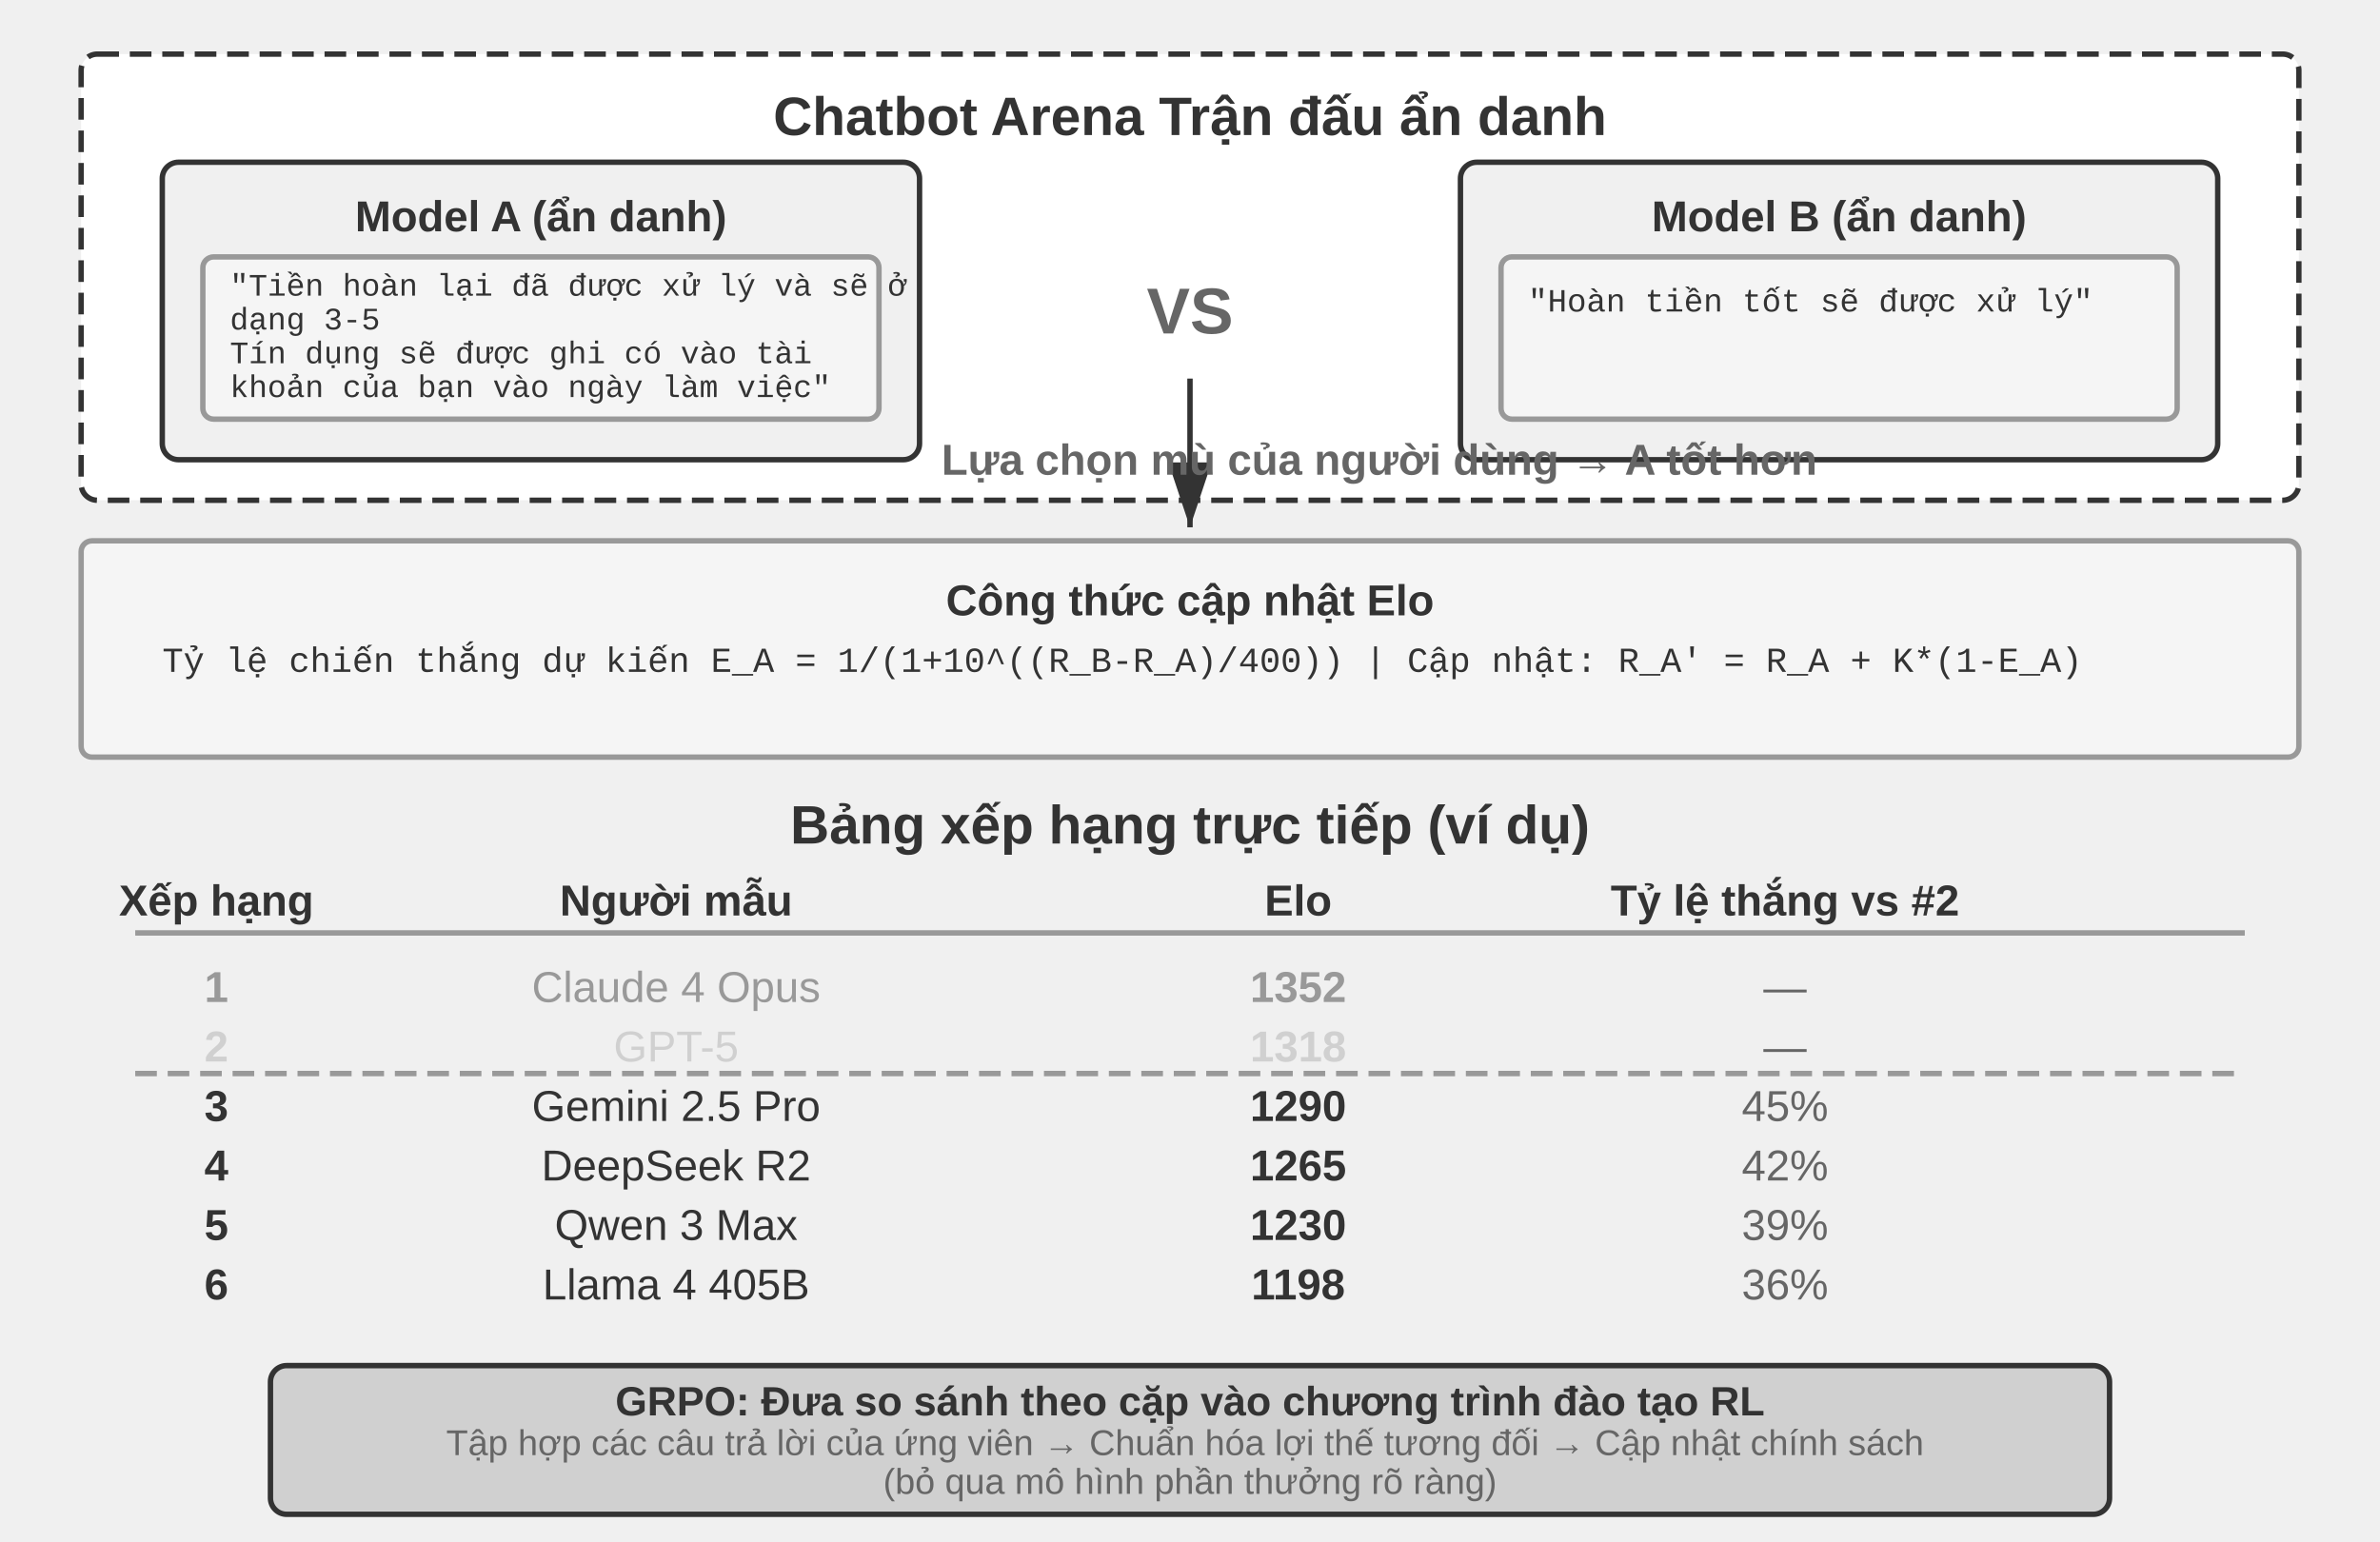
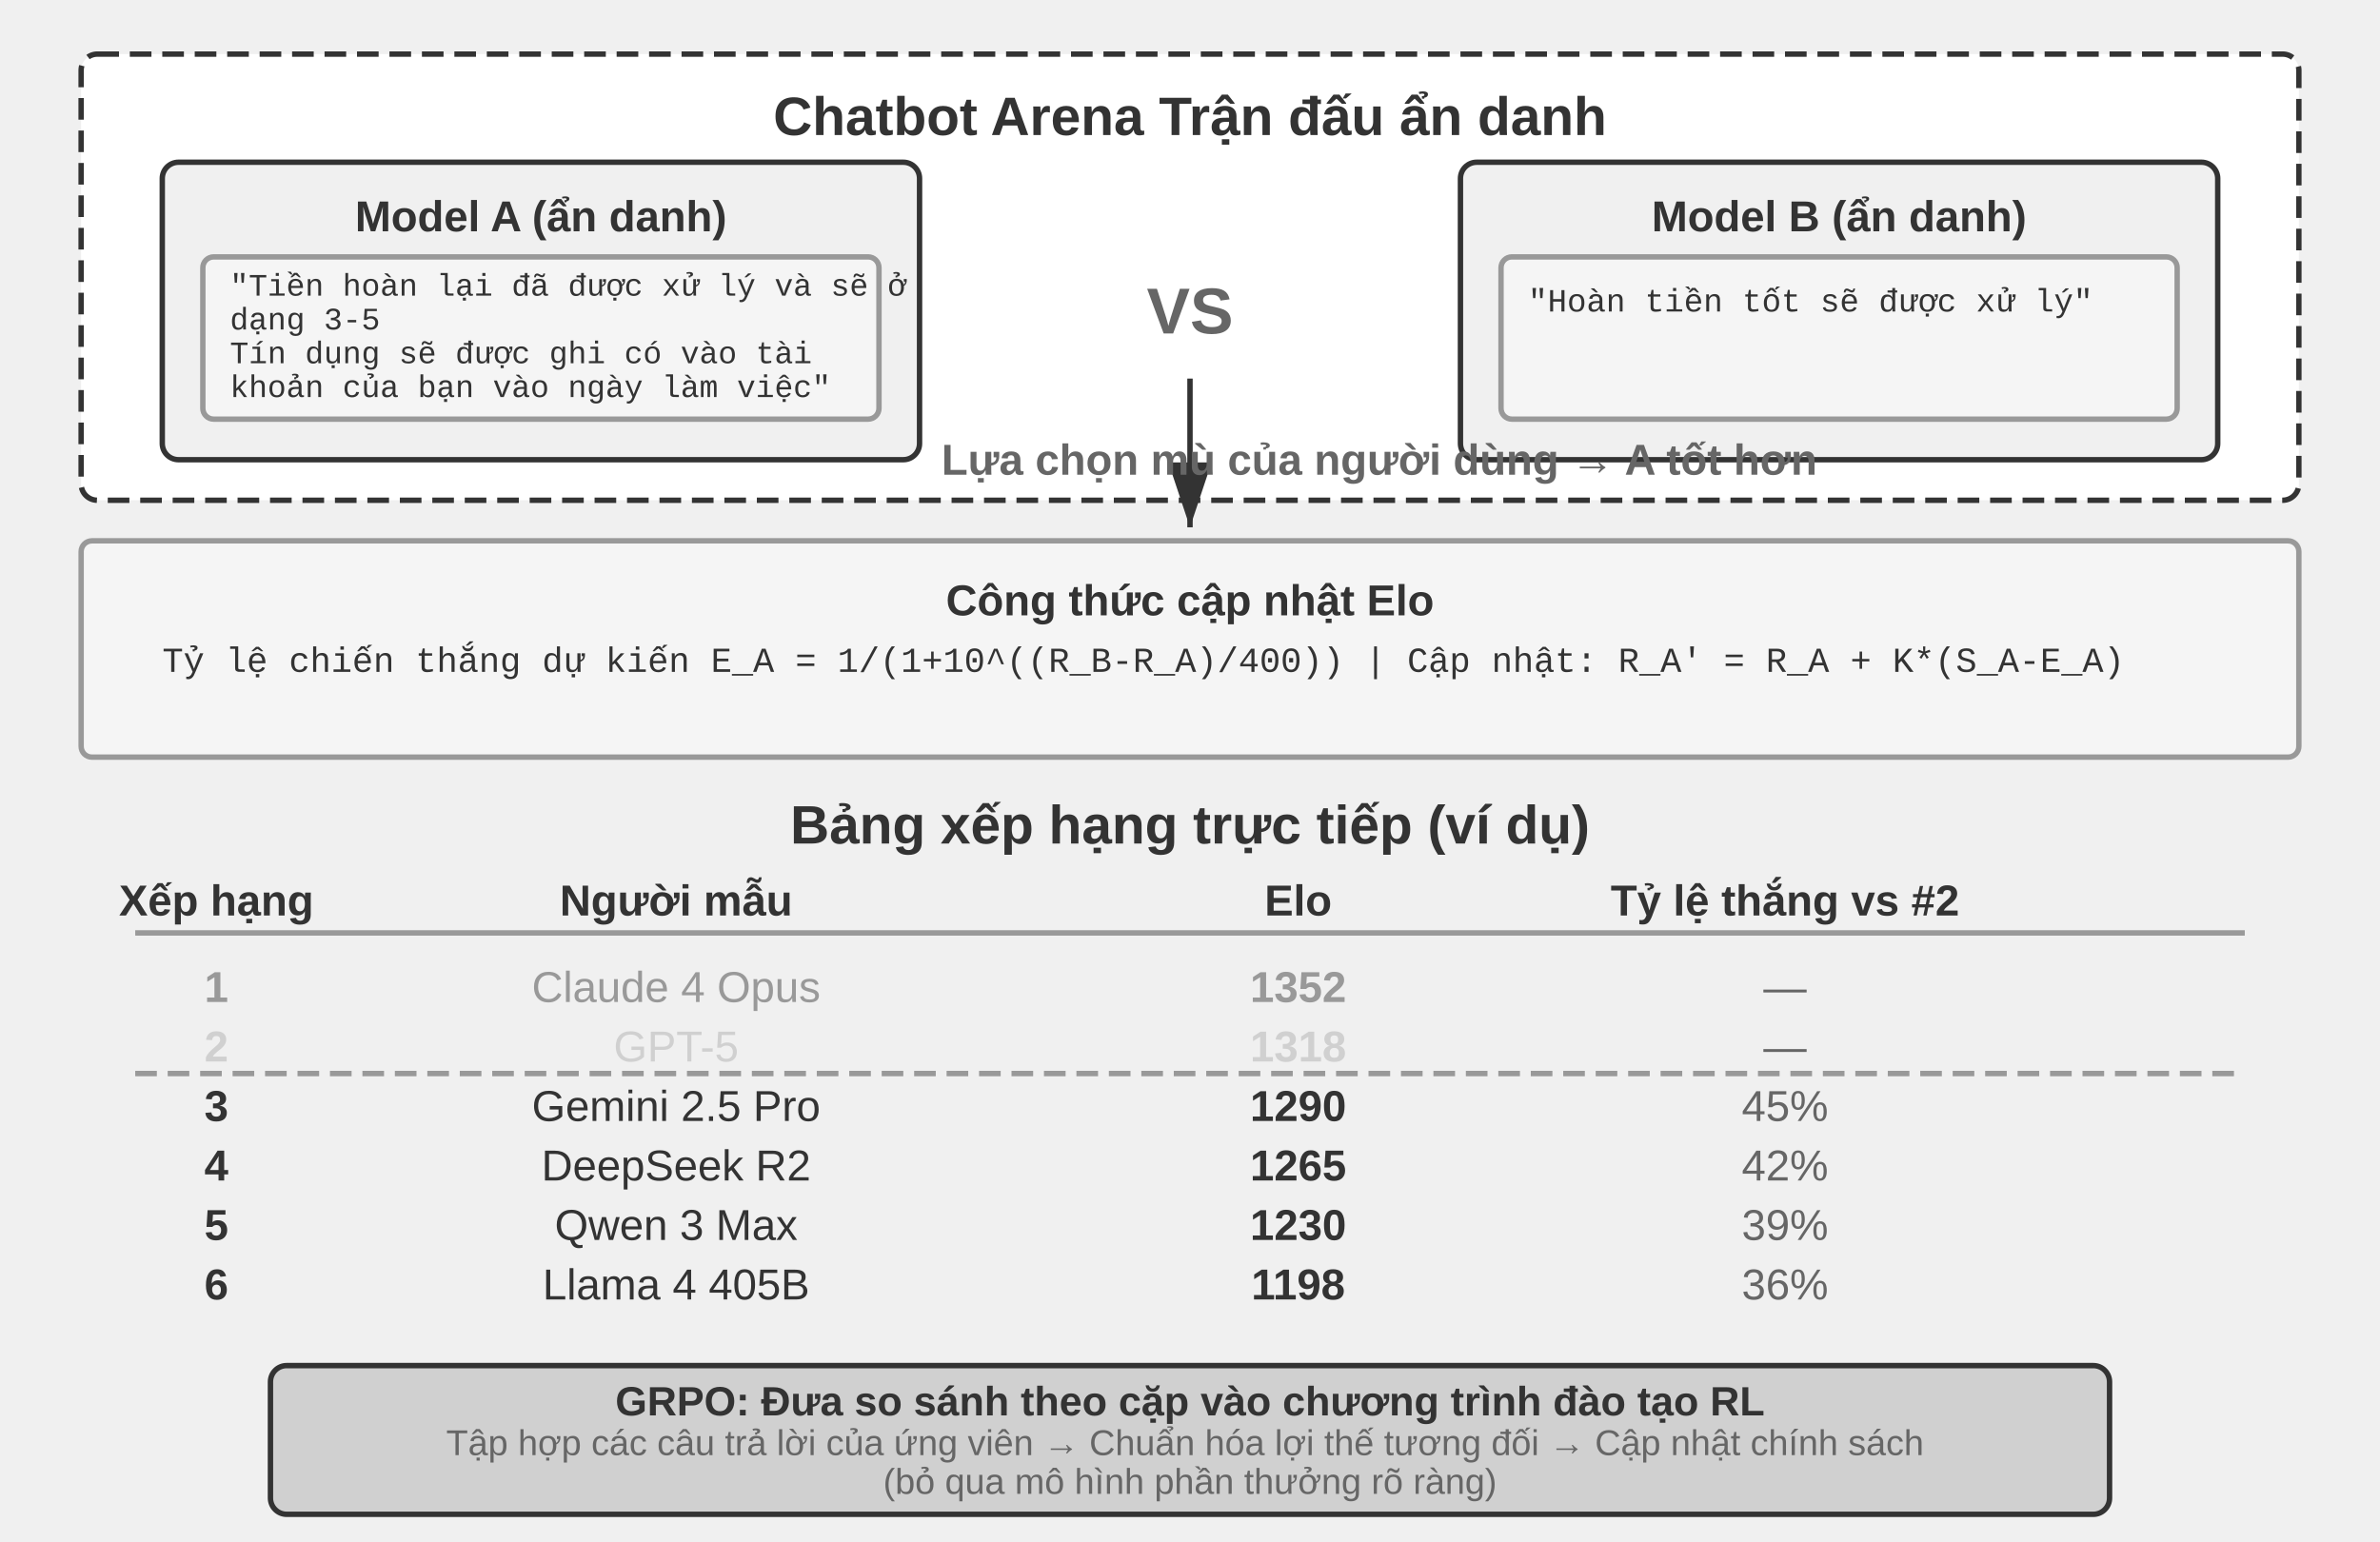
<svg xmlns="http://www.w3.org/2000/svg" viewBox="0 40 880 570" width="880" height="570" style="background:#ffffff">
  <defs>
    <marker id="ah" markerWidth="12" markerHeight="8" refX="12" refY="4" orient="auto">
      <polygon points="0 0, 12 4, 0 8" fill="#333333" />
    </marker>
    <marker id="ah-light" markerWidth="12" markerHeight="8" refX="12" refY="4" orient="auto">
      <polygon points="0 0, 12 4, 0 8" fill="#999999" />
    </marker>
  </defs>
  <rect x="30" y="60" width="820" height="165" rx="6" fill="#ffffff" stroke="#333333" stroke-width="2" stroke-dasharray="8,4" />
  <text x="440" y="83" font-family="Arial, 'Helvetica Neue', Helvetica, 'PingFang SC', 'Microsoft YaHei', sans-serif" font-size="20" fill="#333333" text-anchor="middle" dominant-baseline="central" font-weight="bold">Chatbot Arena Trận đấu ẩn danh</text>
  <rect x="60" y="100" width="280" height="110" rx="6" fill="#f0f0f0" stroke="#333333" stroke-width="2" />
  <text x="200" y="120" font-family="Arial, 'Helvetica Neue', Helvetica, 'PingFang SC', 'Microsoft YaHei', sans-serif" font-size="16" fill="#333333" text-anchor="middle" dominant-baseline="central" font-weight="bold">Model A (ẩn danh)</text>
  <rect x="75" y="135" width="250" height="60" rx="4" fill="#f5f5f5" stroke="#999999" stroke-width="2" />
  <text x="85" y="0" font-family="'Courier New', Courier, monospace" font-size="11.57" fill="#333333" text-anchor="start" dominant-baseline="central">
    <tspan x="85" dy="146.26">"Tiền hoàn lại đã được xử lý và sẽ ở</tspan>
    <tspan x="85" dy="12.5">dạng 3-5</tspan>
  </text>
  <text x="85" y="0" font-family="'Courier New', Courier, monospace" font-size="11.57" fill="#333333" text-anchor="start" dominant-baseline="central">
    <tspan x="85" dy="171.25">Tín dụng sẽ được ghi có vào tài</tspan>
    <tspan x="85" dy="12.5">khoản của bạn vào ngày làm việc"</tspan>
  </text>
  <text x="440" y="155" font-family="Arial, 'Helvetica Neue', Helvetica, 'PingFang SC', 'Microsoft YaHei', sans-serif" font-size="24" fill="#666666" text-anchor="middle" dominant-baseline="central" font-weight="bold">VS</text>
  <rect x="540" y="100" width="280" height="110" rx="6" fill="#f0f0f0" stroke="#333333" stroke-width="2" />
  <text x="680" y="120" font-family="Arial, 'Helvetica Neue', Helvetica, 'PingFang SC', 'Microsoft YaHei', sans-serif" font-size="16" fill="#333333" text-anchor="middle" dominant-baseline="central" font-weight="bold">Model B (ẩn danh)</text>
  <rect x="555" y="135" width="250" height="60" rx="4" fill="#f5f5f5" stroke="#999999" stroke-width="2" />
  <text x="565" y="152" font-family="'Courier New', Courier, monospace" font-size="12" fill="#333333" text-anchor="start" dominant-baseline="central">"Hoàn tiền tốt sẽ được xử lý"</text>
  <text x="565" y="170" font-family="'Courier New', Courier, monospace" font-size="12" fill="#333333" text-anchor="start" dominant-baseline="central" />
  <line x1="440" y1="180" x2="440" y2="235" stroke="#333333" stroke-width="2" marker-end="url(#ah)" />
  <text x="510" y="210" font-family="Arial, 'Helvetica Neue', Helvetica, 'PingFang SC', 'Microsoft YaHei', sans-serif" font-size="16" fill="#666666" text-anchor="middle" dominant-baseline="central" font-weight="bold">Lựa chọn mù của người dùng → A tốt hơn</text>
  <rect x="30" y="240" width="820" height="80" rx="4" fill="#f5f5f5" stroke="#999999" stroke-width="2" />
  <text x="440" y="262" font-family="Arial, 'Helvetica Neue', Helvetica, 'PingFang SC', 'Microsoft YaHei', sans-serif" font-size="16" fill="#333333" text-anchor="middle" dominant-baseline="central" font-weight="bold">Công thức cập nhật Elo</text>
-   <text x="60" y="285" font-family="'Courier New', Courier, monospace" font-size="13" fill="#333333" text-anchor="start" dominant-baseline="central">Tỷ lệ chiến thắng dự kiến ​​E_A = 1/(1+10^((R_B-R_A)/400)) | Cập nhật: R_A' = R_A + K*(1-E_A)</text>
+   <text x="60" y="285" font-family="'Courier New', Courier, monospace" font-size="13" fill="#333333" text-anchor="start" dominant-baseline="central">Tỷ lệ chiến thắng dự kiến ​​E_A = 1/(1+10^((R_B-R_A)/400)) | Cập nhật: R_A' = R_A + K*(S_A-E_A)</text>
  <text x="440" y="345" font-family="Arial, 'Helvetica Neue', Helvetica, 'PingFang SC', 'Microsoft YaHei', sans-serif" font-size="20" fill="#333333" text-anchor="middle" dominant-baseline="central" font-weight="bold">Bảng xếp hạng trực tiếp (ví dụ)</text>
  <text x="80" y="373" font-family="Arial, 'Helvetica Neue', Helvetica, 'PingFang SC', 'Microsoft YaHei', sans-serif" font-size="16" fill="#333333" text-anchor="middle" dominant-baseline="central" font-weight="bold">Xếp hạng</text>
  <text x="250" y="373" font-family="Arial, 'Helvetica Neue', Helvetica, 'PingFang SC', 'Microsoft YaHei', sans-serif" font-size="16" fill="#333333" text-anchor="middle" dominant-baseline="central" font-weight="bold">Người mẫu</text>
  <text x="480" y="373" font-family="Arial, 'Helvetica Neue', Helvetica, 'PingFang SC', 'Microsoft YaHei', sans-serif" font-size="16" fill="#333333" text-anchor="middle" dominant-baseline="central" font-weight="bold">Elo</text>
  <text x="660" y="373" font-family="Arial, 'Helvetica Neue', Helvetica, 'PingFang SC', 'Microsoft YaHei', sans-serif" font-size="16" fill="#333333" text-anchor="middle" dominant-baseline="central" font-weight="bold">Tỷ lệ thắng vs #2</text>
  <line x1="50" y1="385" x2="830" y2="385" stroke="#999999" stroke-width="2" />
  <text x="80" y="405" font-family="Arial, 'Helvetica Neue', Helvetica, 'PingFang SC', 'Microsoft YaHei', sans-serif" font-size="16" fill="#999999" text-anchor="middle" dominant-baseline="central" font-weight="bold">1</text>
  <text x="250" y="405" font-family="Arial, 'Helvetica Neue', Helvetica, 'PingFang SC', 'Microsoft YaHei', sans-serif" font-size="16" fill="#999999" text-anchor="middle" dominant-baseline="central" font-weight="normal">Claude 4 Opus</text>
  <text x="480" y="405" font-family="Arial, 'Helvetica Neue', Helvetica, 'PingFang SC', 'Microsoft YaHei', sans-serif" font-size="16" fill="#999999" text-anchor="middle" dominant-baseline="central" font-weight="bold">1352</text>
  <text x="660" y="405" font-family="Arial, 'Helvetica Neue', Helvetica, 'PingFang SC', 'Microsoft YaHei', sans-serif" font-size="16" fill="#666666" text-anchor="middle" dominant-baseline="central" font-weight="normal">—</text>
  <text x="80" y="427" font-family="Arial, 'Helvetica Neue', Helvetica, 'PingFang SC', 'Microsoft YaHei', sans-serif" font-size="16" fill="#d0d0d0" text-anchor="middle" dominant-baseline="central" font-weight="bold">2</text>
  <text x="250" y="427" font-family="Arial, 'Helvetica Neue', Helvetica, 'PingFang SC', 'Microsoft YaHei', sans-serif" font-size="16" fill="#d0d0d0" text-anchor="middle" dominant-baseline="central" font-weight="normal">GPT-5</text>
  <text x="480" y="427" font-family="Arial, 'Helvetica Neue', Helvetica, 'PingFang SC', 'Microsoft YaHei', sans-serif" font-size="16" fill="#d0d0d0" text-anchor="middle" dominant-baseline="central" font-weight="bold">1318</text>
  <text x="660" y="427" font-family="Arial, 'Helvetica Neue', Helvetica, 'PingFang SC', 'Microsoft YaHei', sans-serif" font-size="16" fill="#666666" text-anchor="middle" dominant-baseline="central" font-weight="normal">—</text>
  <text x="80" y="449" font-family="Arial, 'Helvetica Neue', Helvetica, 'PingFang SC', 'Microsoft YaHei', sans-serif" font-size="16" fill="#333333" text-anchor="middle" dominant-baseline="central" font-weight="bold">3</text>
  <text x="250" y="449" font-family="Arial, 'Helvetica Neue', Helvetica, 'PingFang SC', 'Microsoft YaHei', sans-serif" font-size="16" fill="#333333" text-anchor="middle" dominant-baseline="central" font-weight="normal">Gemini 2.5 Pro</text>
  <text x="480" y="449" font-family="Arial, 'Helvetica Neue', Helvetica, 'PingFang SC', 'Microsoft YaHei', sans-serif" font-size="16" fill="#333333" text-anchor="middle" dominant-baseline="central" font-weight="bold">1290</text>
  <text x="660" y="449" font-family="Arial, 'Helvetica Neue', Helvetica, 'PingFang SC', 'Microsoft YaHei', sans-serif" font-size="16" fill="#666666" text-anchor="middle" dominant-baseline="central" font-weight="normal">45%</text>
  <text x="80" y="471" font-family="Arial, 'Helvetica Neue', Helvetica, 'PingFang SC', 'Microsoft YaHei', sans-serif" font-size="16" fill="#333333" text-anchor="middle" dominant-baseline="central" font-weight="bold">4</text>
  <text x="250" y="471" font-family="Arial, 'Helvetica Neue', Helvetica, 'PingFang SC', 'Microsoft YaHei', sans-serif" font-size="16" fill="#333333" text-anchor="middle" dominant-baseline="central" font-weight="normal">DeepSeek R2</text>
  <text x="480" y="471" font-family="Arial, 'Helvetica Neue', Helvetica, 'PingFang SC', 'Microsoft YaHei', sans-serif" font-size="16" fill="#333333" text-anchor="middle" dominant-baseline="central" font-weight="bold">1265</text>
  <text x="660" y="471" font-family="Arial, 'Helvetica Neue', Helvetica, 'PingFang SC', 'Microsoft YaHei', sans-serif" font-size="16" fill="#666666" text-anchor="middle" dominant-baseline="central" font-weight="normal">42%</text>
  <text x="80" y="493" font-family="Arial, 'Helvetica Neue', Helvetica, 'PingFang SC', 'Microsoft YaHei', sans-serif" font-size="16" fill="#333333" text-anchor="middle" dominant-baseline="central" font-weight="bold">5</text>
  <text x="250" y="493" font-family="Arial, 'Helvetica Neue', Helvetica, 'PingFang SC', 'Microsoft YaHei', sans-serif" font-size="16" fill="#333333" text-anchor="middle" dominant-baseline="central" font-weight="normal">Qwen 3 Max</text>
  <text x="480" y="493" font-family="Arial, 'Helvetica Neue', Helvetica, 'PingFang SC', 'Microsoft YaHei', sans-serif" font-size="16" fill="#333333" text-anchor="middle" dominant-baseline="central" font-weight="bold">1230</text>
  <text x="660" y="493" font-family="Arial, 'Helvetica Neue', Helvetica, 'PingFang SC', 'Microsoft YaHei', sans-serif" font-size="16" fill="#666666" text-anchor="middle" dominant-baseline="central" font-weight="normal">39%</text>
  <text x="80" y="515" font-family="Arial, 'Helvetica Neue', Helvetica, 'PingFang SC', 'Microsoft YaHei', sans-serif" font-size="16" fill="#333333" text-anchor="middle" dominant-baseline="central" font-weight="bold">6</text>
  <text x="250" y="515" font-family="Arial, 'Helvetica Neue', Helvetica, 'PingFang SC', 'Microsoft YaHei', sans-serif" font-size="16" fill="#333333" text-anchor="middle" dominant-baseline="central" font-weight="normal">Llama 4 405B</text>
  <text x="480" y="515" font-family="Arial, 'Helvetica Neue', Helvetica, 'PingFang SC', 'Microsoft YaHei', sans-serif" font-size="16" fill="#333333" text-anchor="middle" dominant-baseline="central" font-weight="bold">1198</text>
  <text x="660" y="515" font-family="Arial, 'Helvetica Neue', Helvetica, 'PingFang SC', 'Microsoft YaHei', sans-serif" font-size="16" fill="#666666" text-anchor="middle" dominant-baseline="central" font-weight="normal">36%</text>
  <line x1="50" y1="437" x2="830" y2="437" stroke="#999999" stroke-width="2" stroke-dasharray="8,4" />
  <rect x="100" y="545" width="680" height="55" rx="6" fill="#d0d0d0" stroke="#333333" stroke-width="2" />
  <text x="440" y="558.18" font-family="Arial, 'Helvetica Neue', Helvetica, 'PingFang SC', 'Microsoft YaHei', sans-serif" font-size="15.15" fill="#333333" text-anchor="middle" dominant-baseline="central" font-weight="bold">GRPO: Đưa so sánh theo cặp vào chương trình đào tạo RL</text>
  <text x="440" y="0" font-family="Arial, 'Helvetica Neue', Helvetica, 'PingFang SC', 'Microsoft YaHei', sans-serif" font-size="13.26" fill="#666666" text-anchor="middle" dominant-baseline="central" font-weight="normal">
    <tspan x="440" dy="573.52">Tập hợp các câu trả lời của ứng viên → Chuẩn hóa lợi thế tương đối → Cập nhật chính sách</tspan>
    <tspan x="440" dy="14.32">(bỏ qua mô hình phần thưởng rõ ràng)</tspan>
  </text>
</svg>
